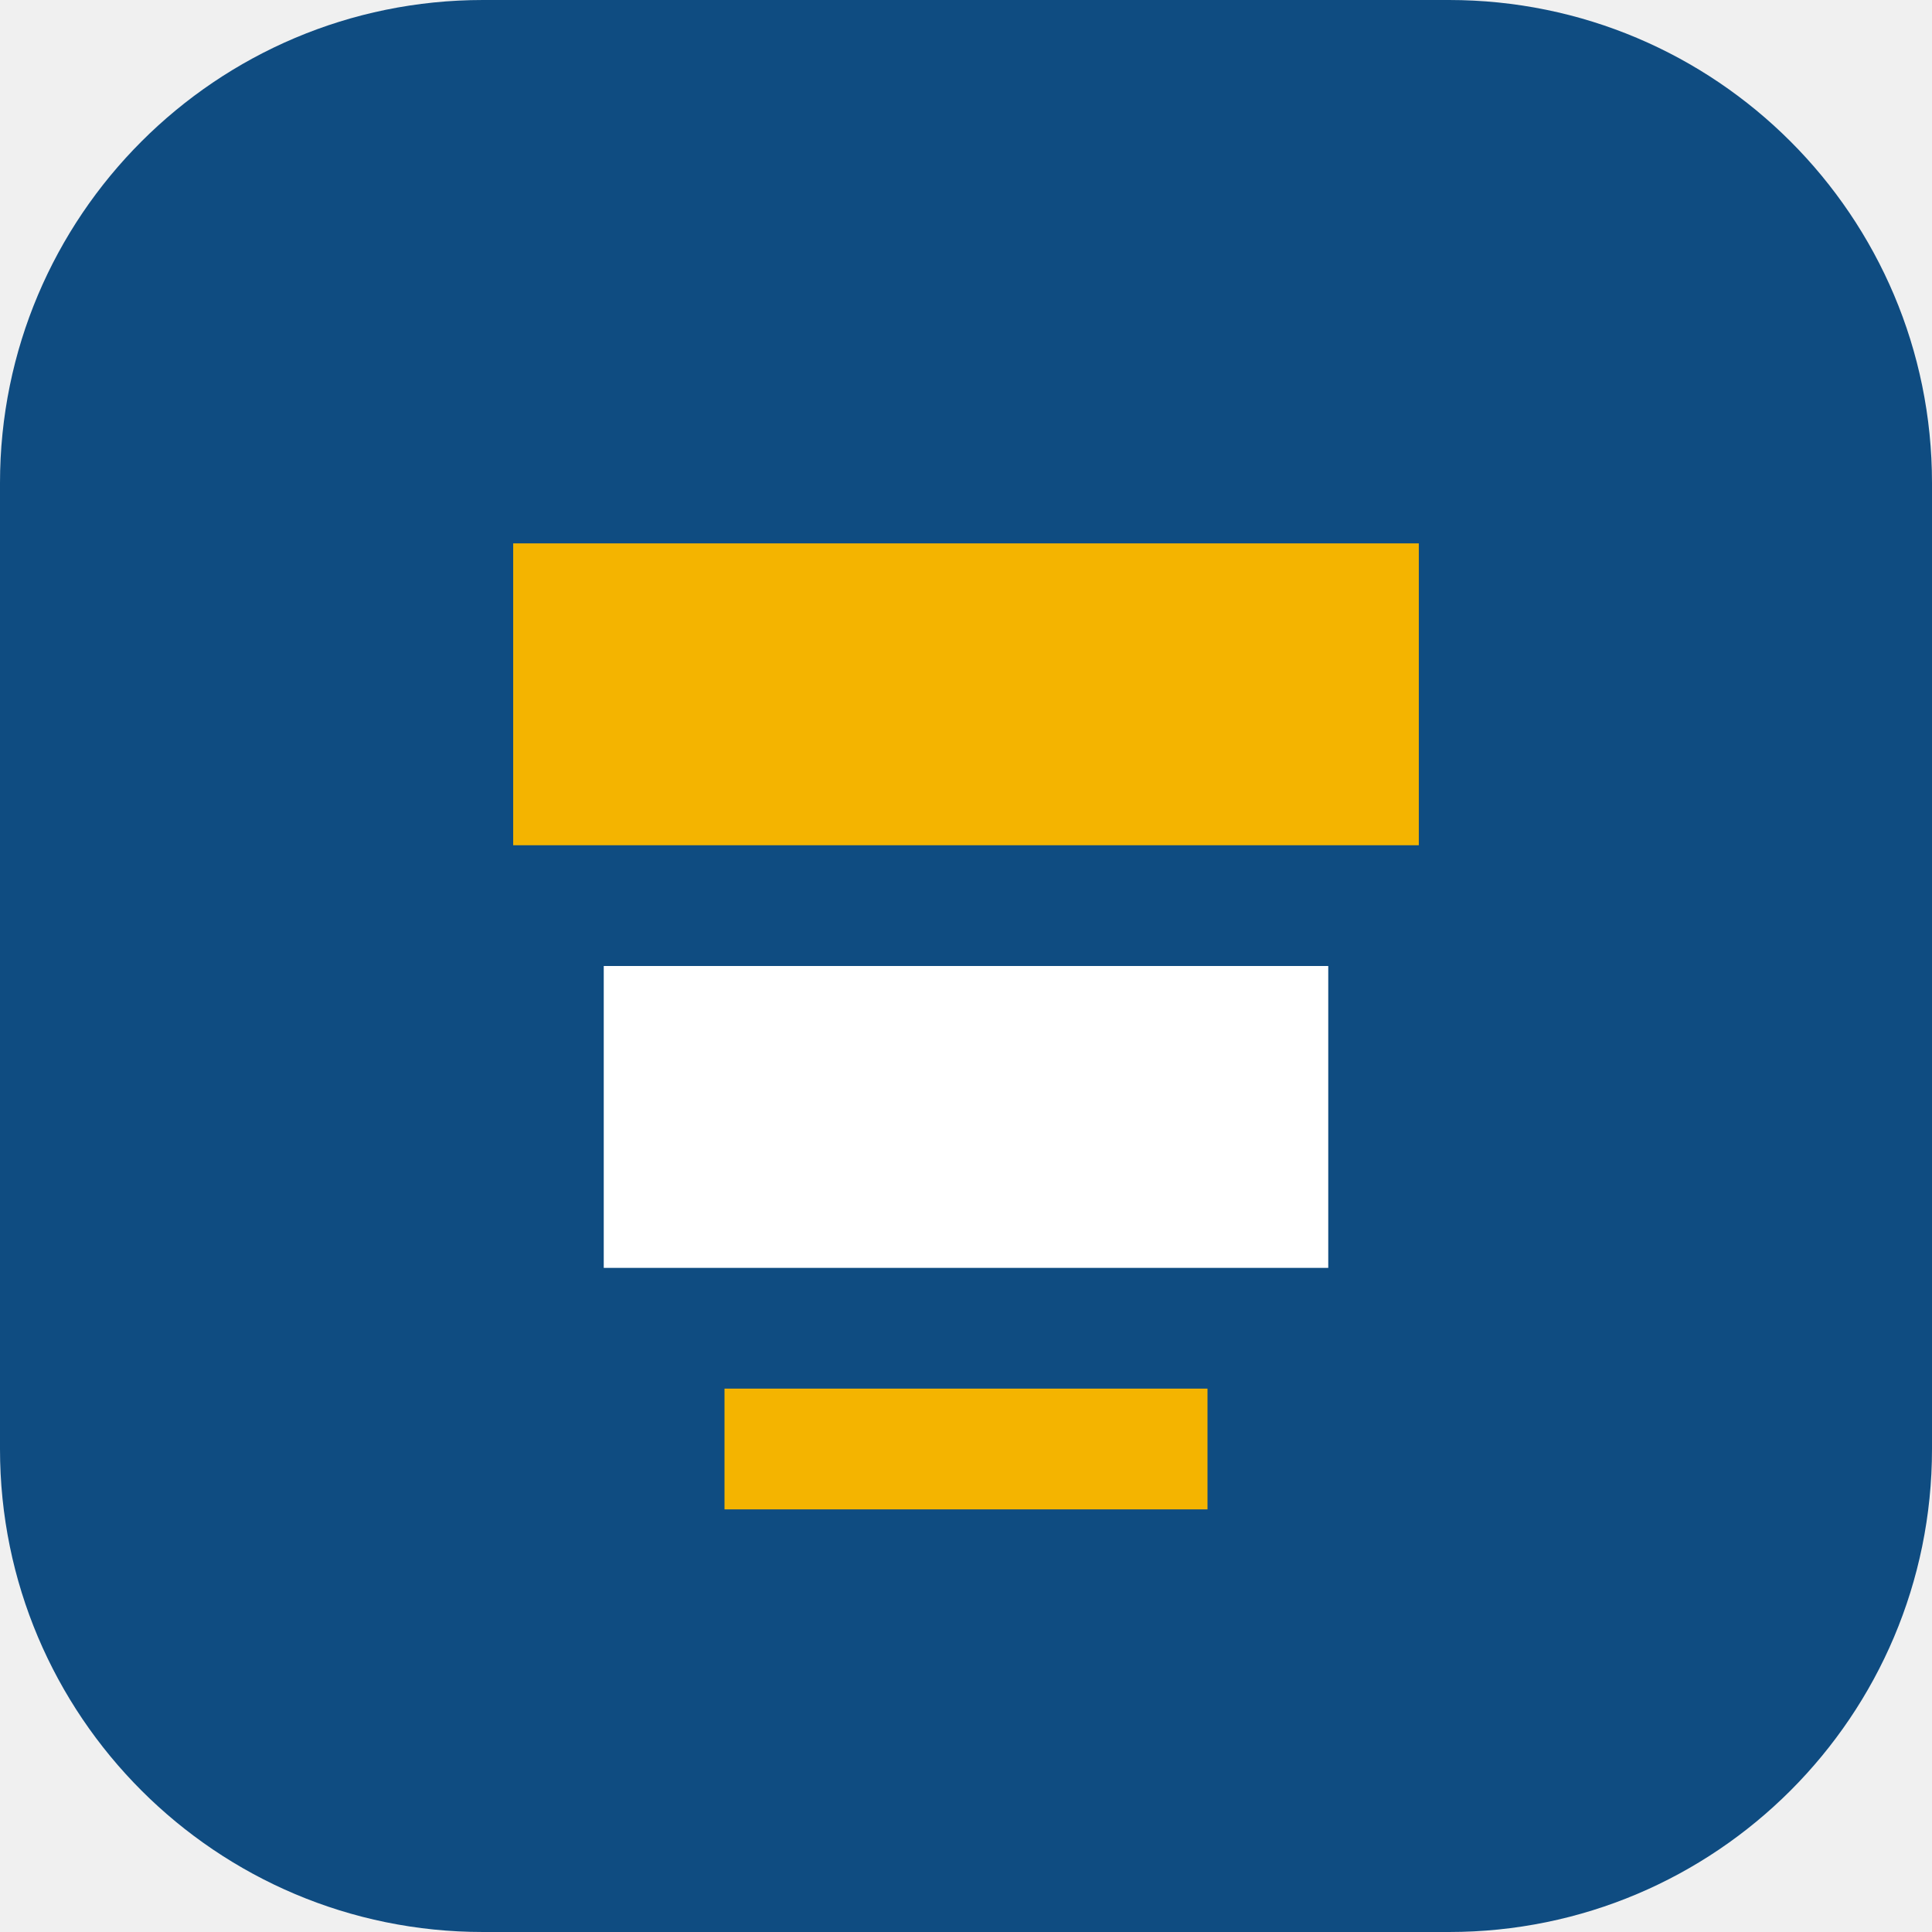
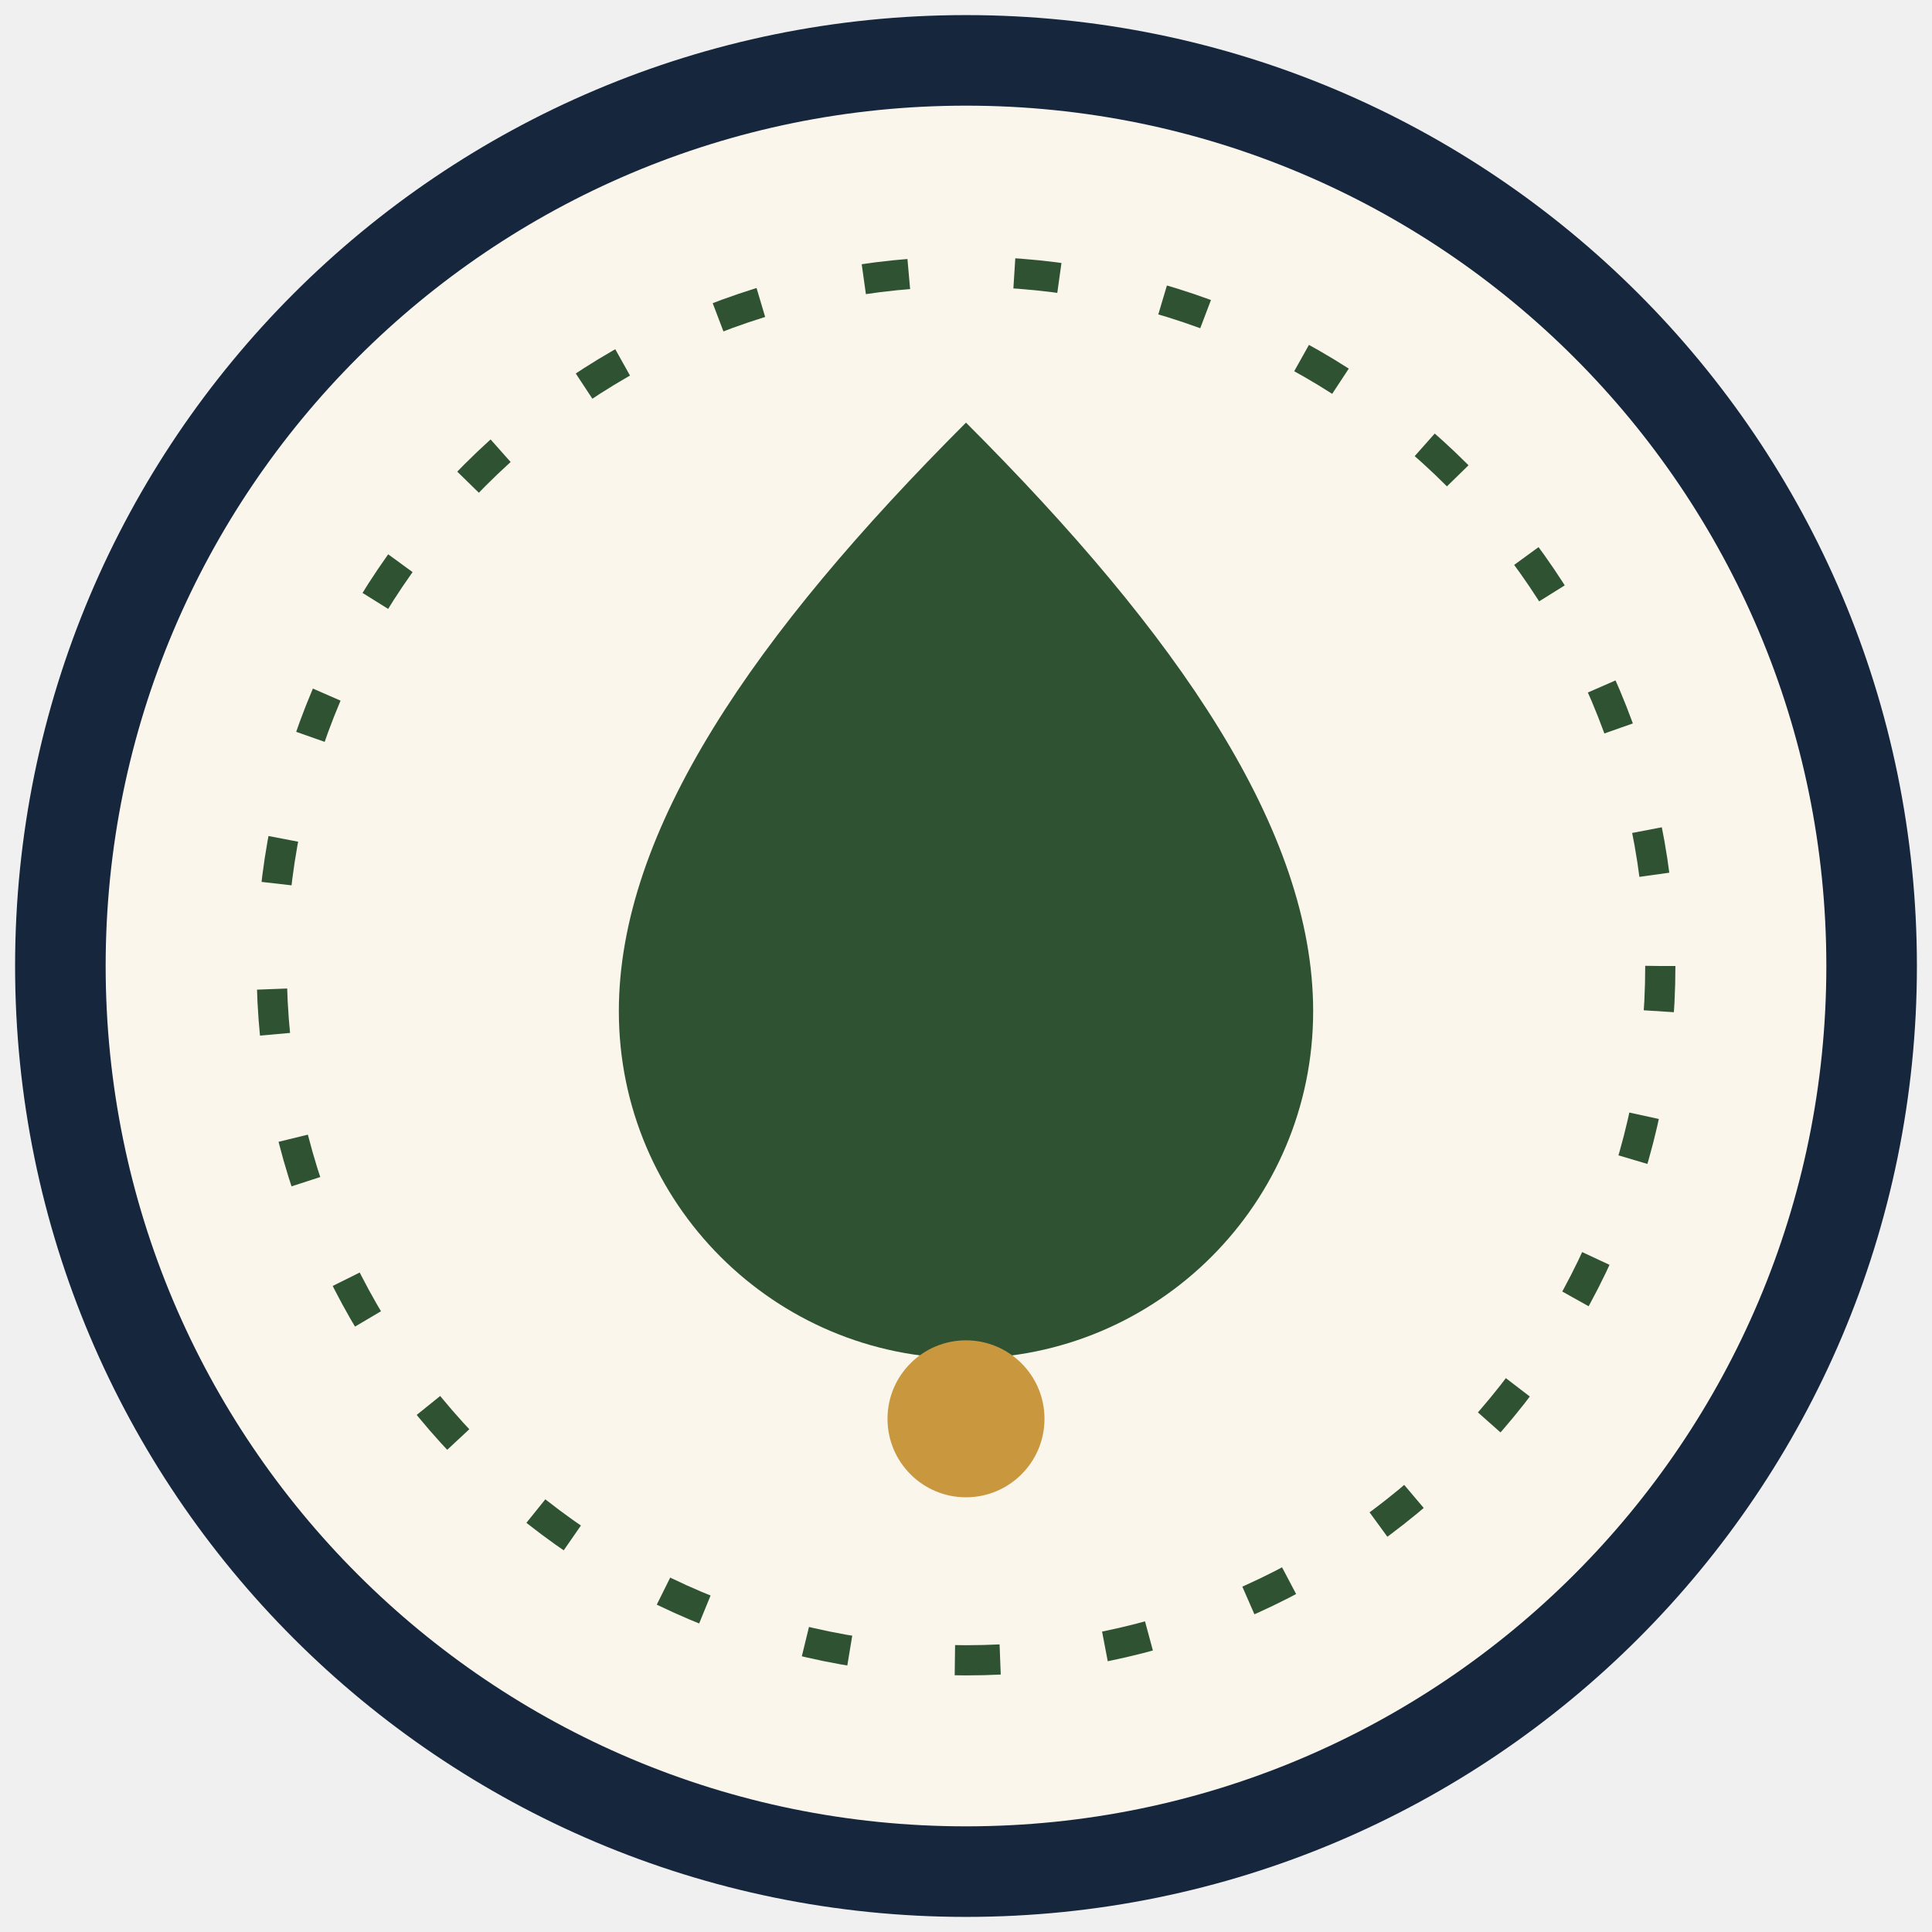
<svg xmlns="http://www.w3.org/2000/svg" viewBox="0 0 64 64" role="img" aria-label="South Forsyth logo">
-   <rect width="64" height="64" rx="16" fill="#0f4c81" />
-   <path d="M17 18h30v10H17z" fill="#f4b400" />
-   <path d="M20 32h24v10H20z" fill="#ffffff" />
-   <path d="M24 46h16v4H24z" fill="#f4b400" />
+   <circle cx="32" cy="32" r="30" fill="#faf6ec" stroke="#16263d" stroke-width="3" />
+   <circle cx="32" cy="32" r="23" fill="none" stroke="#2f5233" stroke-width="1" stroke-dasharray="1.5 3.5" />
+   <path d="M32 14c-7 7-11.5 13.5-11.5 19.5a11.5 11.5 0 0 0 23 0C43.5 27.5 39 21 32 14z" fill="#2f5233" />
+   <circle cx="32" cy="47" r="2.6" fill="#c9973e" />
</svg>
